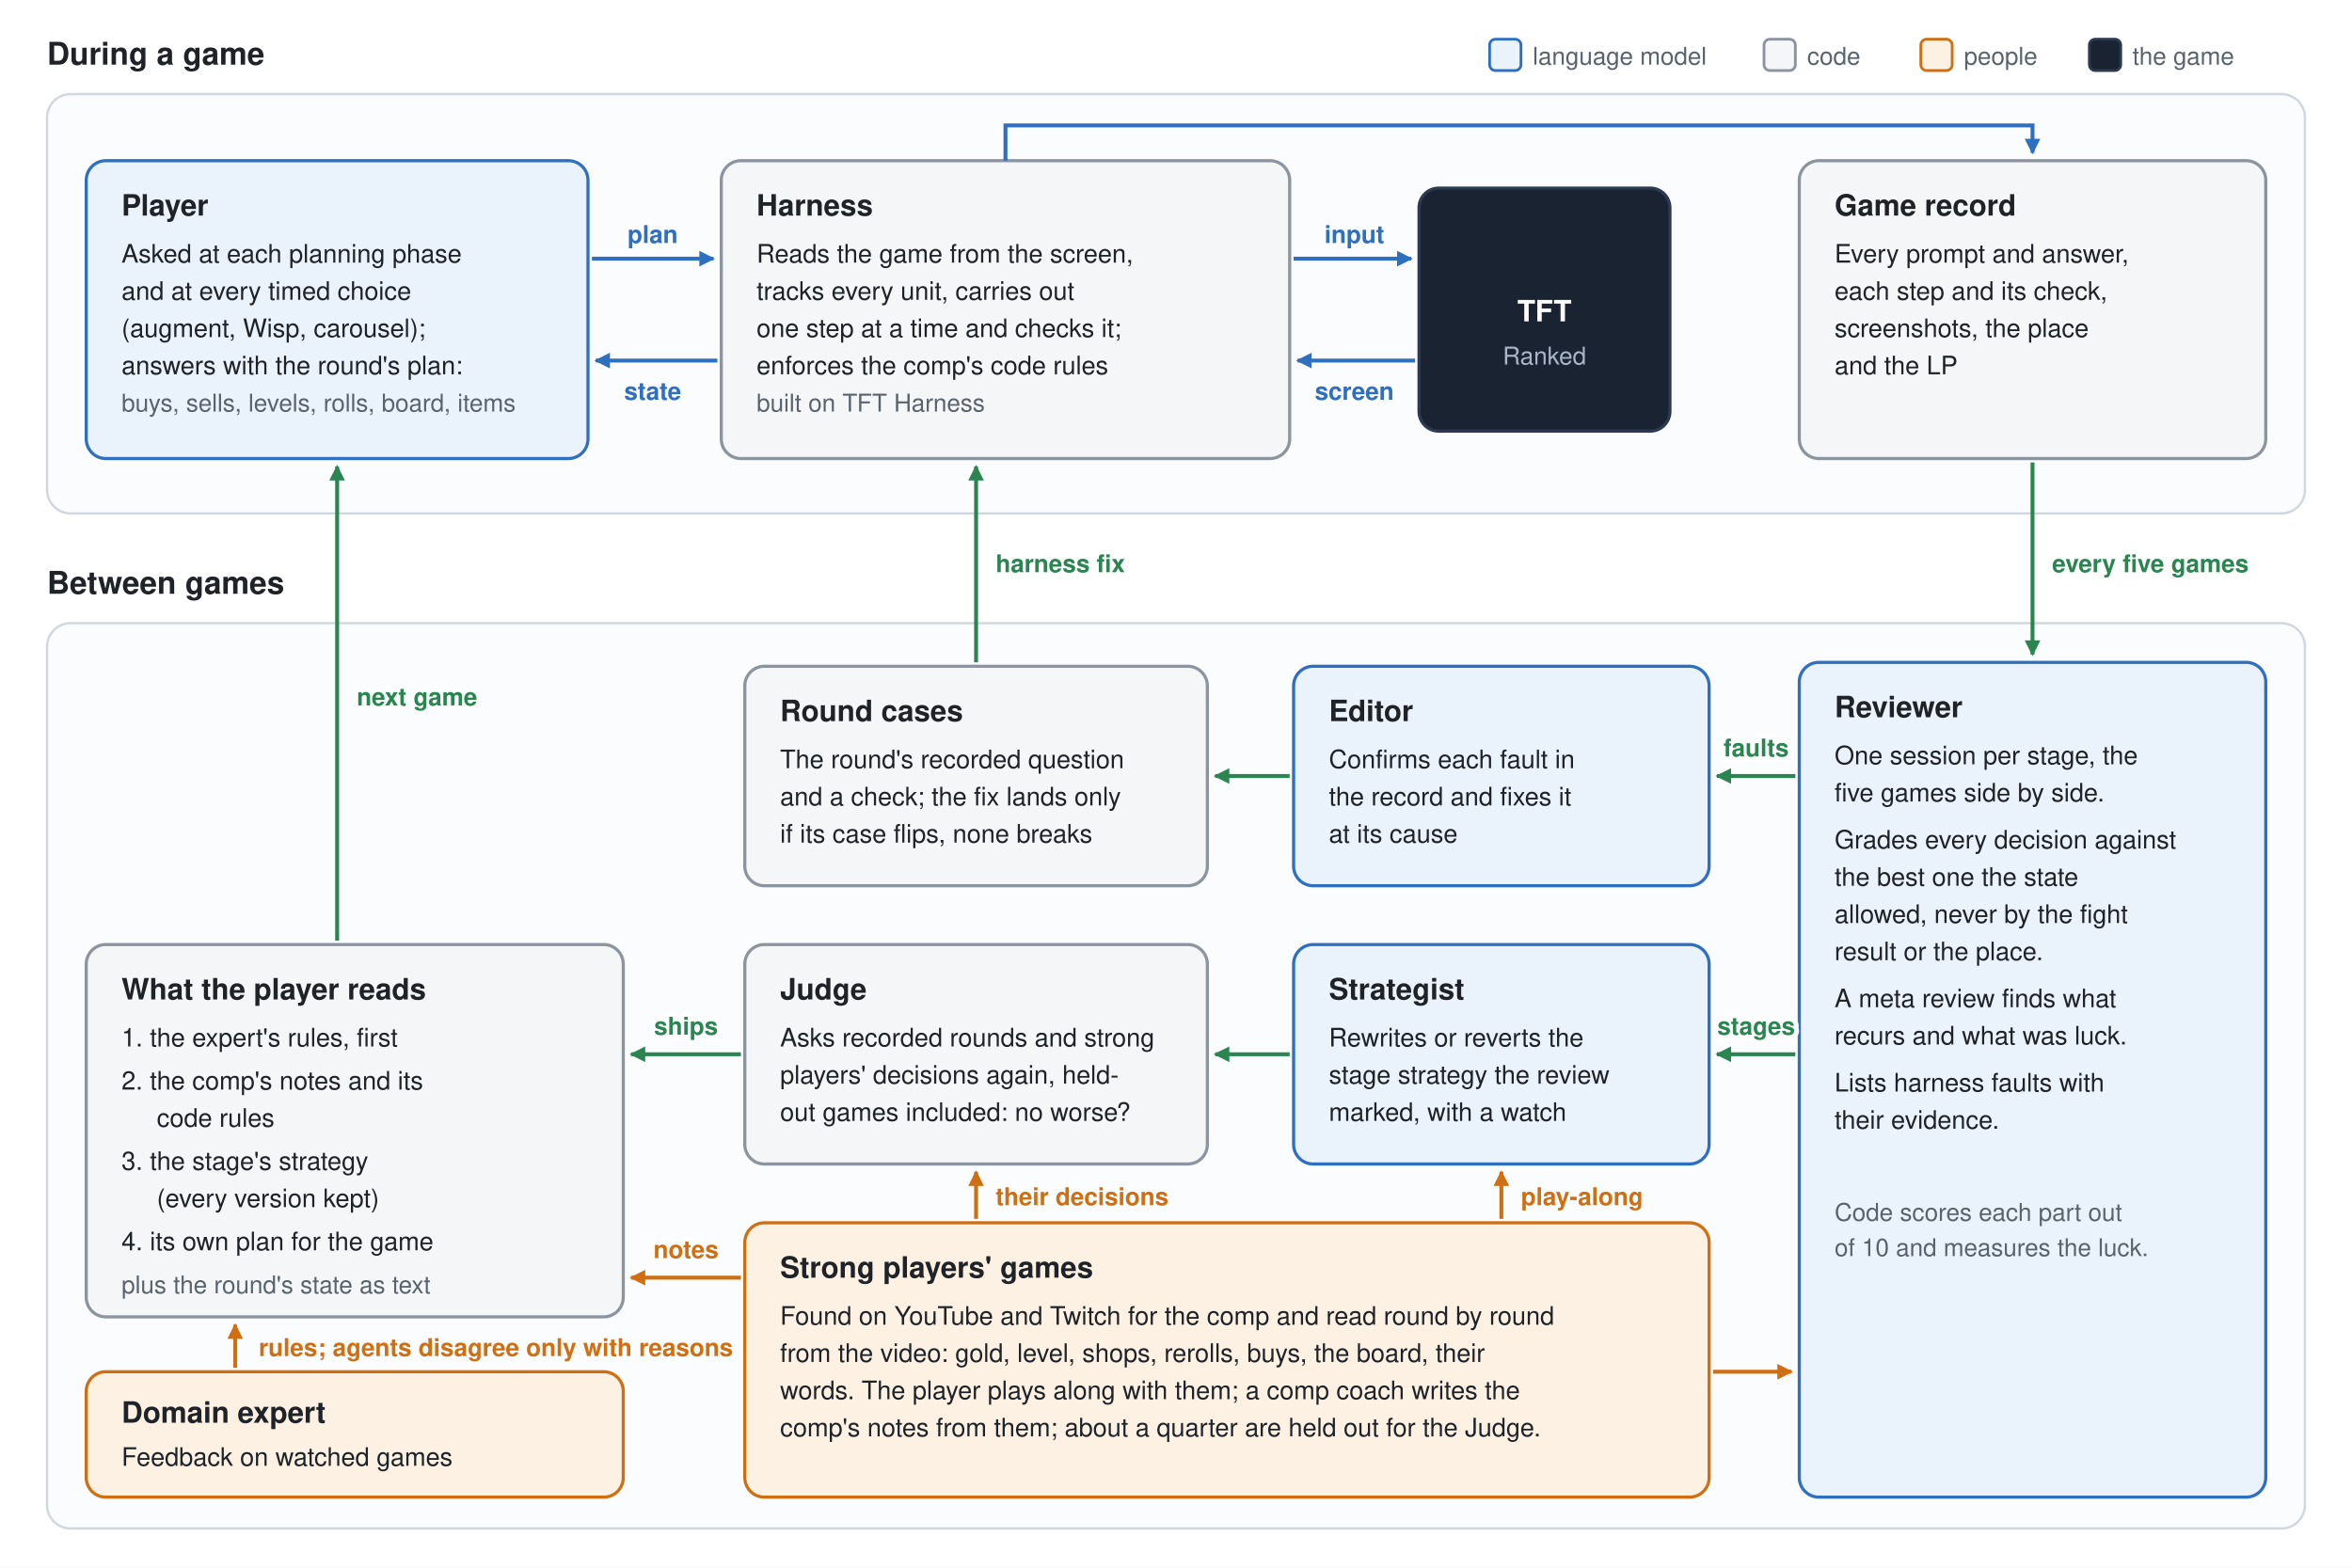
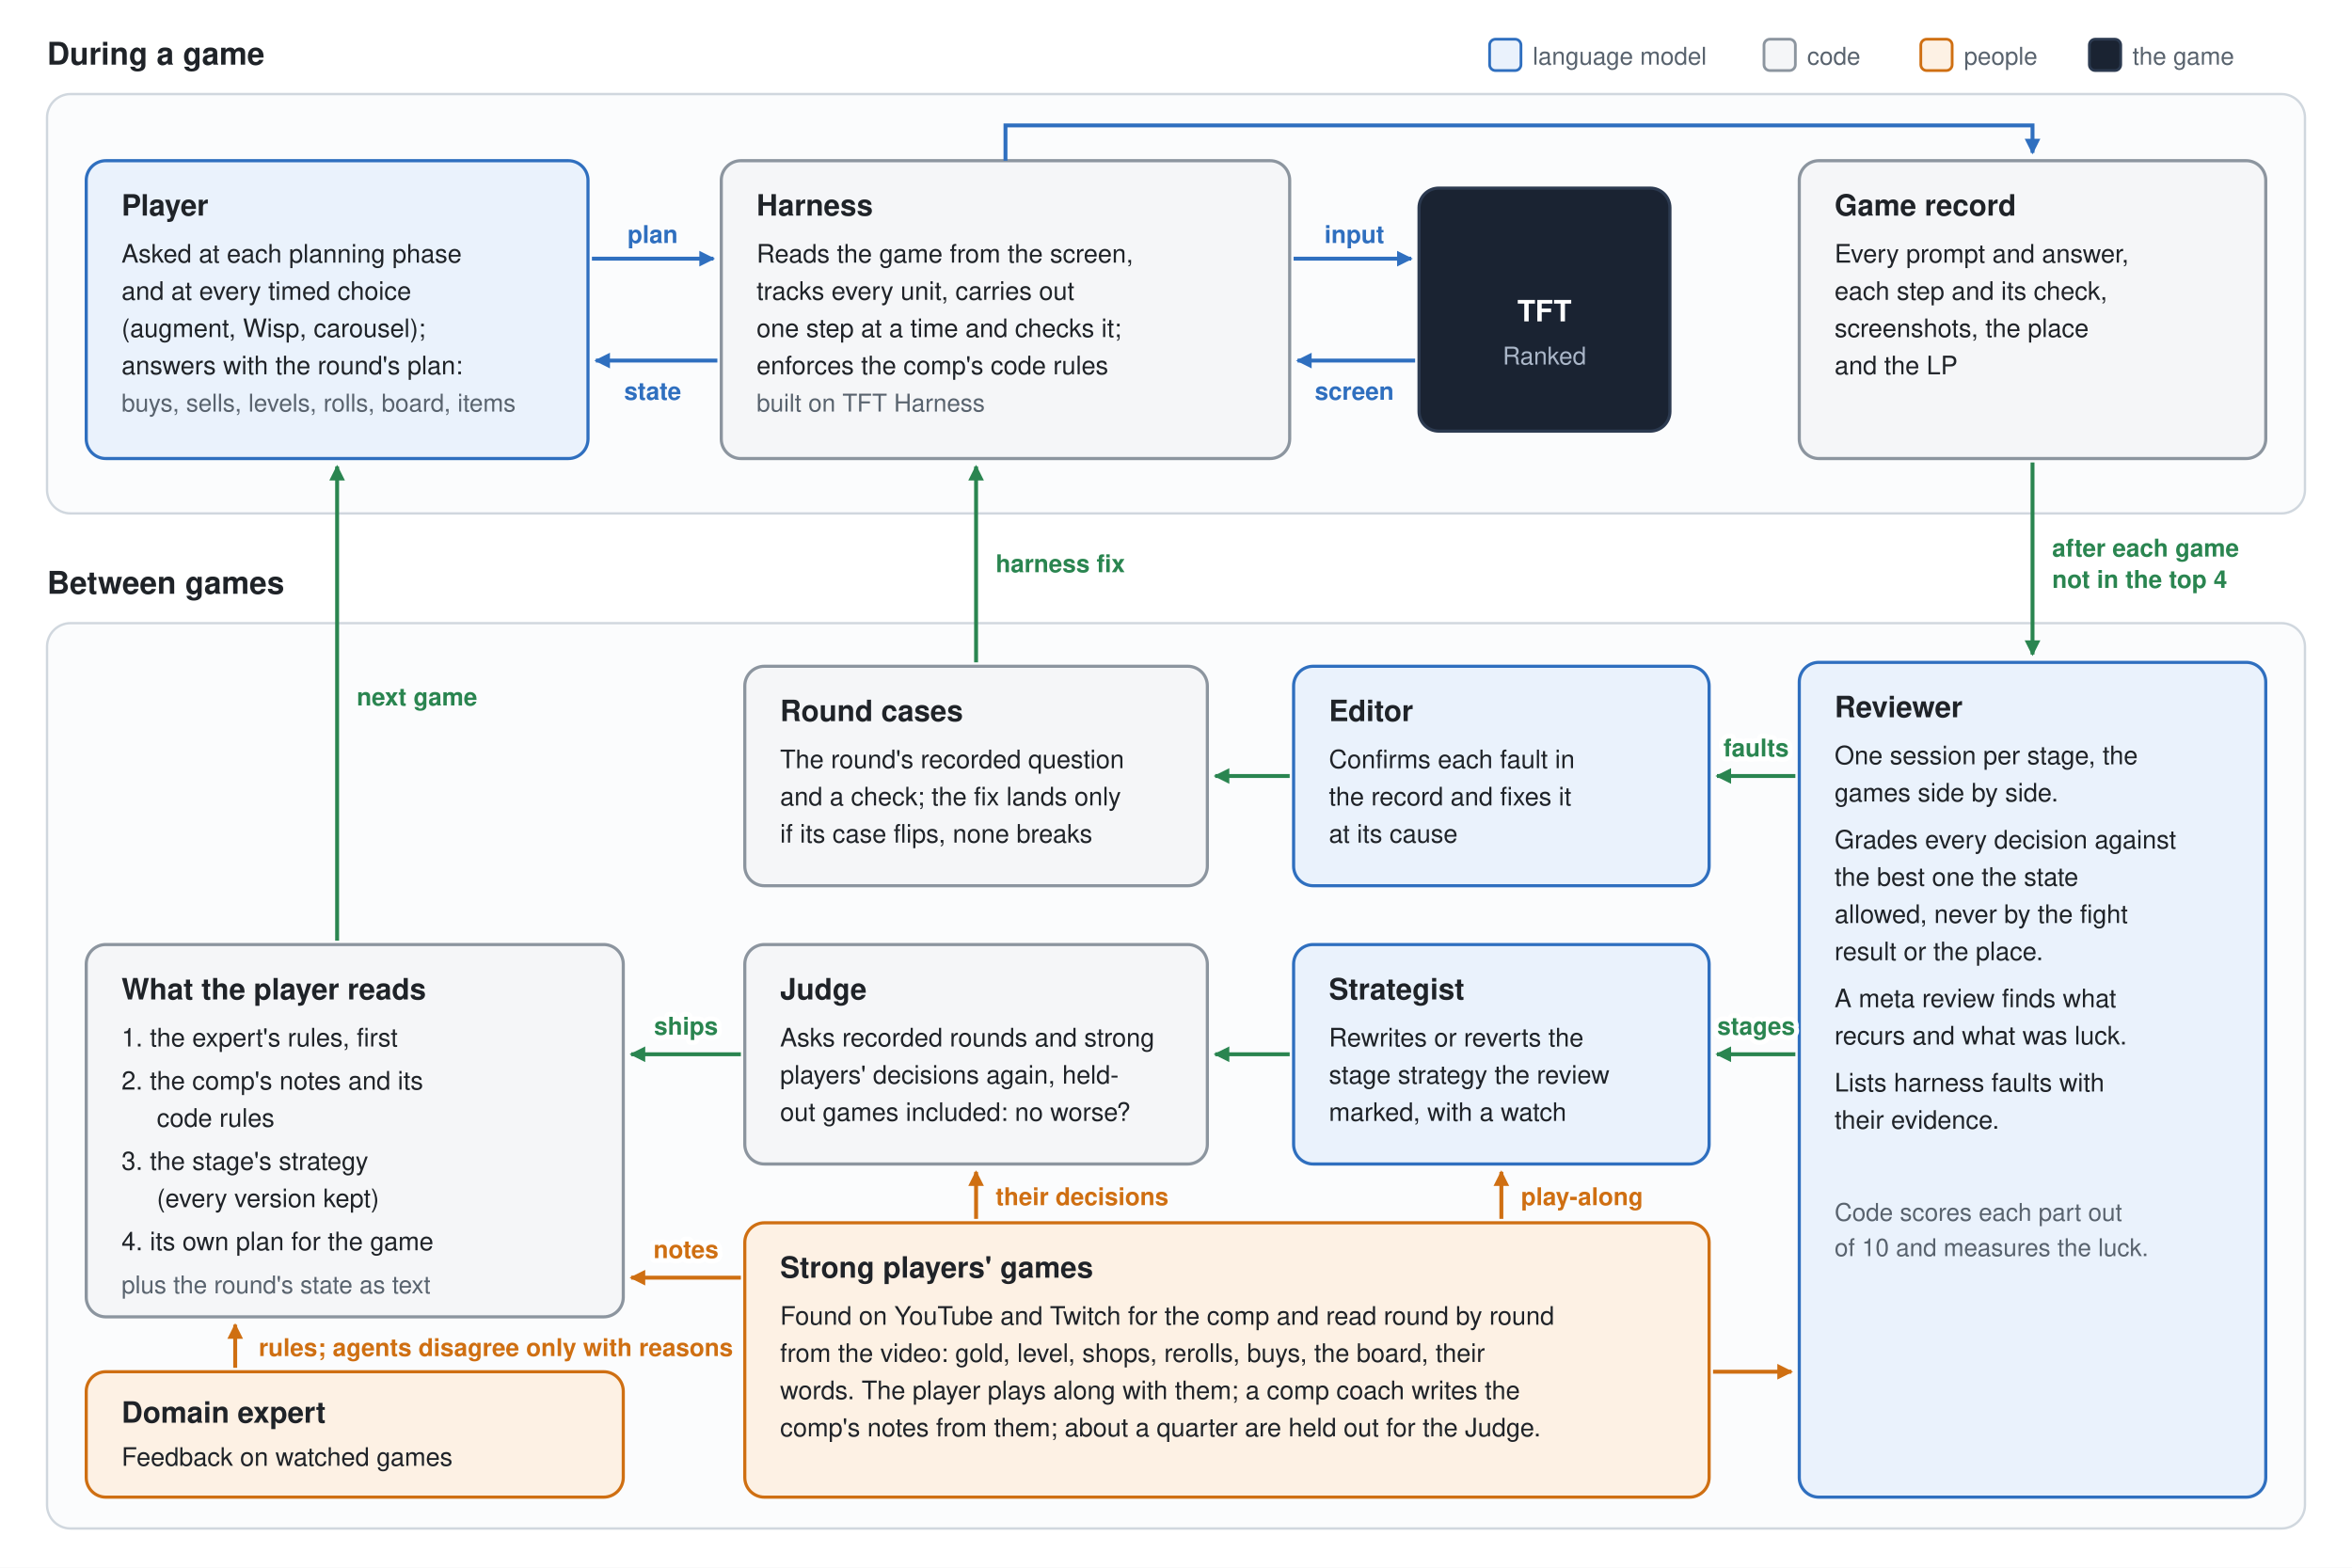
<svg xmlns="http://www.w3.org/2000/svg" viewBox="0 0 1200 800" width="1200" height="800" font-family="-apple-system, BlinkMacSystemFont, 'Segoe UI', 'Helvetica Neue', Helvetica, Arial, sans-serif">
  <style>
  .lane { font-size: 16px; font-weight: 700; fill: #1f2328; }
  .bt { font-size: 15px; font-weight: 700; fill: #1f2328; }
  .b  { font-size: 13px; fill: #1f2328; }
  .s  { font-size: 12.5px; fill: #59636e; }
  .lab { font-size: 12.5px; fill: #59636e; }
  .labg { font-size: 12.5px; fill: #2a8550; font-weight: 600; }
  .labb { font-size: 12.5px; fill: #2f6fbf; font-weight: 600; }
  .halo { paint-order: stroke; stroke: #ffffff; stroke-width: 5px; stroke-linejoin: round; }
  .key { font-size: 12.5px; fill: #59636e; }
</style>
  <defs>
    <marker id="ab" viewBox="0 0 10 10" refX="9" refY="5" markerWidth="8" markerHeight="8" markerUnits="userSpaceOnUse" orient="auto-start-reverse">
      <path d="M0,0 L10,5 L0,10 z" fill="#2f6fbf" />
    </marker>
    <marker id="ao" viewBox="0 0 10 10" refX="9" refY="5" markerWidth="8" markerHeight="8" markerUnits="userSpaceOnUse" orient="auto-start-reverse">
      <path d="M0,0 L10,5 L0,10 z" fill="#cf6f12" />
    </marker>
    <marker id="ag" viewBox="0 0 10 10" refX="9" refY="5" markerWidth="8" markerHeight="8" markerUnits="userSpaceOnUse" orient="auto-start-reverse">
      <path d="M0,0 L10,5 L0,10 z" fill="#2a8550" />
    </marker>
  </defs>
  <rect width="1200" height="800" fill="#ffffff" />
  <rect x="760" y="20" width="16" height="16" rx="3" fill="#eaf2fc" stroke="#2f6fbf" stroke-width="1.4" />
  <text x="782" y="33" class="key">language model</text>
  <rect x="900" y="20" width="16" height="16" rx="3" fill="#f5f6f8" stroke="#8c959f" stroke-width="1.4" />
  <text x="922" y="33" class="key">code</text>
  <rect x="980" y="20" width="16" height="16" rx="3" fill="#fdf1e4" stroke="#cf6f12" stroke-width="1.4" />
  <text x="1002" y="33" class="key">people</text>
  <rect x="1066" y="20" width="16" height="16" rx="3" fill="#1a2332" stroke="#2c3a50" stroke-width="1.4" />
  <text x="1088" y="33" class="key">the game</text>
  <text x="24" y="33" class="lane">During a game</text>
  <rect x="24" y="48" width="1152" height="214" rx="12" fill="#fbfcfd" stroke="#d0d7de" stroke-width="1.2" />
  <rect x="44" y="82" width="256" height="152" rx="10" fill="#eaf2fc" stroke="#2f6fbf" stroke-width="1.6" />
  <text x="62" y="110" class="bt">Player</text>
  <text x="62" y="134" class="b">Asked at each planning phase</text>
  <text x="62" y="153" class="b">and at every timed choice</text>
  <text x="62" y="172" class="b">(augment, Wisp, carousel);</text>
  <text x="62" y="191" class="b">answers with the round's plan:</text>
  <text x="62" y="210" class="s">buys, sells, levels, rolls, board, items</text>
  <rect x="368" y="82" width="290" height="152" rx="10" fill="#f5f6f8" stroke="#8c959f" stroke-width="1.6" />
  <text x="386" y="110" class="bt">Harness</text>
  <text x="386" y="134" class="b">Reads the game from the screen,</text>
  <text x="386" y="153" class="b">tracks every unit, carries out</text>
  <text x="386" y="172" class="b">one step at a time and checks it;</text>
  <text x="386" y="191" class="b">enforces the comp's code rules</text>
  <text x="386" y="210" class="s">built on TFT Harness</text>
  <rect x="724" y="96" width="128" height="124" rx="10" fill="#1a2332" stroke="#2c3a50" stroke-width="1.6" />
  <text x="788" y="164" class="bt" text-anchor="middle" fill="#ffffff" style="fill:#ffffff">TFT</text>
  <text x="788" y="186" class="s" text-anchor="middle" style="fill:#aab6c8">Ranked</text>
  <rect x="918" y="82" width="238" height="152" rx="10" fill="#f5f6f8" stroke="#8c959f" stroke-width="1.6" />
  <text x="936" y="110" class="bt">Game record</text>
  <text x="936" y="134" class="b">Every prompt and answer,</text>
  <text x="936" y="153" class="b">each step and its check,</text>
  <text x="936" y="172" class="b">screenshots, the place</text>
  <text x="936" y="191" class="b">and the LP</text>
  <line x1="302" y1="132" x2="364" y2="132" stroke="#2f6fbf" stroke-width="2" marker-end="url(#ab)" />
  <text x="333" y="124" class="labb" text-anchor="middle">plan</text>
  <line x1="366" y1="184" x2="304" y2="184" stroke="#2f6fbf" stroke-width="2" marker-end="url(#ab)" />
  <text x="333" y="204" class="labb" text-anchor="middle">state</text>
  <line x1="660" y1="132" x2="720" y2="132" stroke="#2f6fbf" stroke-width="2" marker-end="url(#ab)" />
  <text x="691" y="124" class="labb" text-anchor="middle">input</text>
  <line x1="722" y1="184" x2="662" y2="184" stroke="#2f6fbf" stroke-width="2" marker-end="url(#ab)" />
  <text x="691" y="204" class="labb" text-anchor="middle">screen</text>
  <path d="M 513 82 L 513 64 L 1037 64 L 1037 78" fill="none" stroke="#2f6fbf" stroke-width="2" marker-end="url(#ab)" />
  <text x="24" y="303" class="lane">Between games</text>
  <rect x="24" y="318" width="1152" height="462" rx="12" fill="#fbfcfd" stroke="#d0d7de" stroke-width="1.2" />
  <line x1="1037" y1="236" x2="1037" y2="334" stroke="#2a8550" stroke-width="2" marker-end="url(#ag)" />
-   <text x="1047" y="292" class="labg">every five games</text>
+   <text x="1047" y="284" class="labg">after each game</text>
+   <text x="1047" y="300" class="labg">not in the top 4</text>
  <rect x="918" y="338" width="238" height="426" rx="10" fill="#eaf2fc" stroke="#2f6fbf" stroke-width="1.6" />
  <text x="936" y="366" class="bt">Reviewer</text>
  <text x="936" y="390" class="b">One session per stage, the</text>
-   <text x="936" y="409" class="b">five games side by side.</text>
+   <text x="936" y="409" class="b">games side by side.</text>
  <text x="936" y="433" class="b">Grades every decision against</text>
  <text x="936" y="452" class="b">the best one the state</text>
  <text x="936" y="471" class="b">allowed, never by the fight</text>
  <text x="936" y="490" class="b">result or the place.</text>
  <text x="936" y="514" class="b">A meta review finds what</text>
  <text x="936" y="533" class="b">recurs and what was luck.</text>
  <text x="936" y="557" class="b">Lists harness faults with</text>
  <text x="936" y="576" class="b">their evidence.</text>
  <text x="936" y="623" class="s">Code scores each part out</text>
  <text x="936" y="641" class="s">of 10 and measures the luck.</text>
  <rect x="660" y="340" width="212" height="112" rx="10" fill="#eaf2fc" stroke="#2f6fbf" stroke-width="1.6" />
  <text x="678" y="368" class="bt">Editor</text>
  <text x="678" y="392" class="b">Confirms each fault in</text>
  <text x="678" y="411" class="b">the record and fixes it</text>
  <text x="678" y="430" class="b">at its cause</text>
  <line x1="916" y1="396" x2="876" y2="396" stroke="#2a8550" stroke-width="2" marker-end="url(#ag)" />
  <text x="896" y="386" class="labg halo" text-anchor="middle">faults</text>
  <rect x="380" y="340" width="236" height="112" rx="10" fill="#f5f6f8" stroke="#8c959f" stroke-width="1.6" />
  <text x="398" y="368" class="bt">Round cases</text>
  <text x="398" y="392" class="b">The round's recorded question</text>
  <text x="398" y="411" class="b">and a check; the fix lands only</text>
  <text x="398" y="430" class="b">if its case flips, none breaks</text>
  <line x1="658" y1="396" x2="620" y2="396" stroke="#2a8550" stroke-width="2" marker-end="url(#ag)" />
  <line x1="498" y1="338" x2="498" y2="238" stroke="#2a8550" stroke-width="2" marker-end="url(#ag)" />
  <text x="508" y="292" class="labg">harness fix</text>
  <rect x="660" y="482" width="212" height="112" rx="10" fill="#eaf2fc" stroke="#2f6fbf" stroke-width="1.6" />
  <text x="678" y="510" class="bt">Strategist</text>
  <text x="678" y="534" class="b">Rewrites or reverts the</text>
  <text x="678" y="553" class="b">stage strategy the review</text>
  <text x="678" y="572" class="b">marked, with a watch</text>
  <line x1="916" y1="538" x2="876" y2="538" stroke="#2a8550" stroke-width="2" marker-end="url(#ag)" />
  <text x="896" y="528" class="labg halo" text-anchor="middle">stages</text>
  <rect x="380" y="482" width="236" height="112" rx="10" fill="#f5f6f8" stroke="#8c959f" stroke-width="1.6" />
  <text x="398" y="510" class="bt">Judge</text>
  <text x="398" y="534" class="b">Asks recorded rounds and strong</text>
  <text x="398" y="553" class="b">players' decisions again, held-</text>
  <text x="398" y="572" class="b">out games included: no worse?</text>
  <line x1="658" y1="538" x2="620" y2="538" stroke="#2a8550" stroke-width="2" marker-end="url(#ag)" />
  <rect x="44" y="482" width="274" height="190" rx="10" fill="#f5f6f8" stroke="#8c959f" stroke-width="1.6" />
  <text x="62" y="510" class="bt">What the player reads</text>
  <text x="62" y="534" class="b">1. the expert's rules, first</text>
  <text x="62" y="556" class="b">2. the comp's notes and its</text>
  <text x="80" y="575" class="b">code rules</text>
  <text x="62" y="597" class="b">3. the stage's strategy</text>
  <text x="80" y="616" class="b">(every version kept)</text>
  <text x="62" y="638" class="b">4. its own plan for the game</text>
  <text x="62" y="660" class="s">plus the round's state as text</text>
  <line x1="378" y1="538" x2="322" y2="538" stroke="#2a8550" stroke-width="2" marker-end="url(#ag)" />
  <text x="350" y="528" class="labg halo" text-anchor="middle">ships</text>
  <line x1="172" y1="480" x2="172" y2="238" stroke="#2a8550" stroke-width="2" marker-end="url(#ag)" />
  <text x="182" y="360" class="labg">next game</text>
  <rect x="380" y="624" width="492" height="140" rx="10" fill="#fdf1e4" stroke="#cf6f12" stroke-width="1.6" />
  <text x="398" y="652" class="bt">Strong players' games</text>
  <text x="398" y="676" class="b">Found on YouTube and Twitch for the comp and read round by round</text>
  <text x="398" y="695" class="b">from the video: gold, level, shops, rerolls, buys, the board, their</text>
  <text x="398" y="714" class="b">words. The player plays along with them; a comp coach writes the</text>
  <text x="398" y="733" class="b">comp's notes from them; about a quarter are held out for the Judge.</text>
  <line x1="498" y1="622" x2="498" y2="598" stroke="#cf6f12" stroke-width="2" marker-end="url(#ao)" />
  <text x="508" y="615" class="lab" style="fill:#cf6f12;font-weight:600">their decisions</text>
  <line x1="766" y1="622" x2="766" y2="598" stroke="#cf6f12" stroke-width="2" marker-end="url(#ao)" />
  <text x="776" y="615" class="lab" style="fill:#cf6f12;font-weight:600">play-along</text>
  <line x1="874" y1="700" x2="914" y2="700" stroke="#cf6f12" stroke-width="2" marker-end="url(#ao)" />
  <line x1="378" y1="652" x2="322" y2="652" stroke="#cf6f12" stroke-width="2" marker-end="url(#ao)" />
  <text x="350" y="642" class="lab halo" text-anchor="middle" style="fill:#cf6f12;font-weight:600">notes</text>
  <rect x="44" y="700" width="274" height="64" rx="10" fill="#fdf1e4" stroke="#cf6f12" stroke-width="1.6" />
  <text x="62" y="726" class="bt">Domain expert</text>
  <text x="62" y="748" class="b">Feedback on watched games</text>
  <line x1="120" y1="698" x2="120" y2="676" stroke="#cf6f12" stroke-width="2" marker-end="url(#ao)" />
  <text x="132" y="692" class="lab" style="fill:#cf6f12;font-weight:600">rules; agents disagree only with reasons</text>
</svg>
